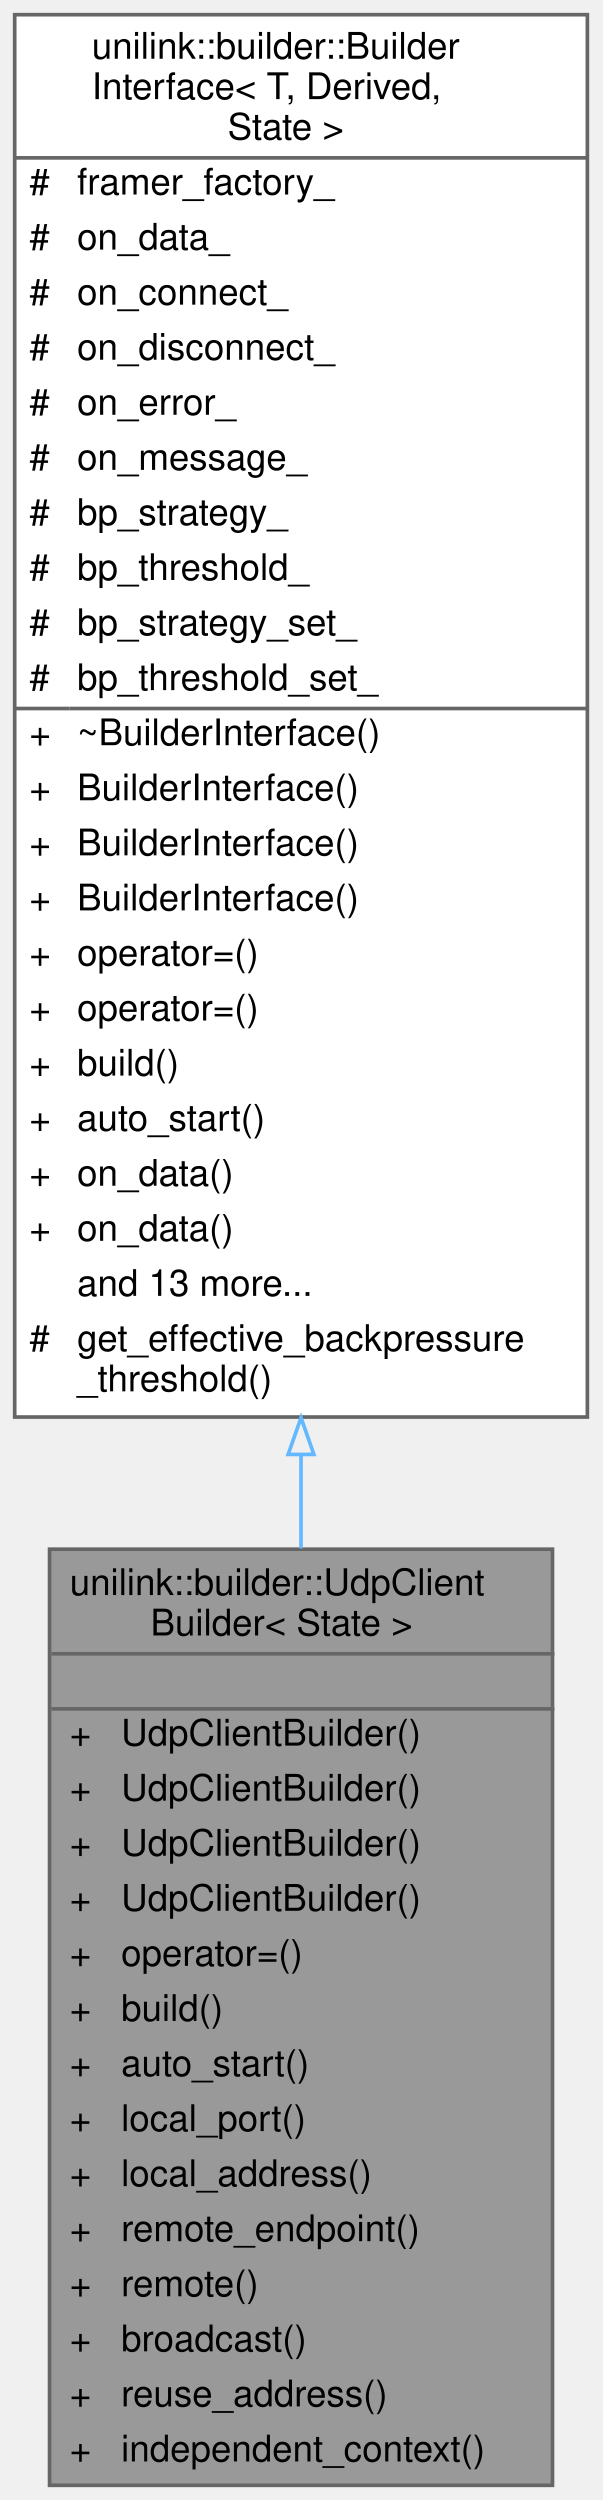
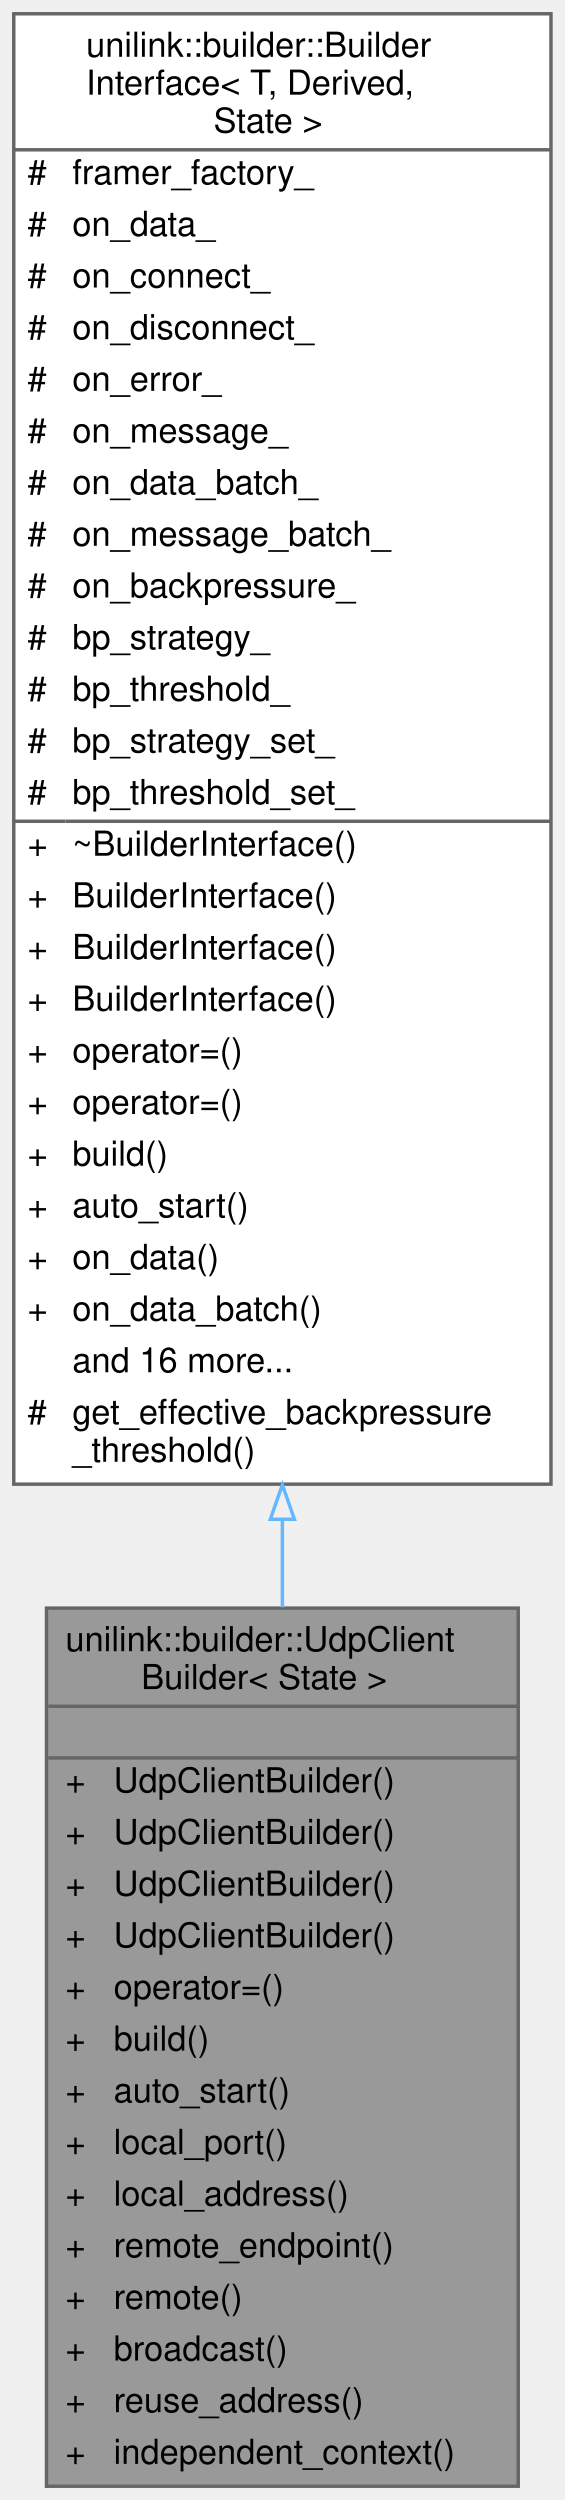
- <svg xmlns="http://www.w3.org/2000/svg" xmlns:xlink="http://www.w3.org/1999/xlink" width="164pt" height="681pt" viewBox="0.00 0.00 164.00 681.00">
-   <g id="graph0" class="graph" transform="scale(1 1) rotate(0) translate(4 677)">
+ <svg xmlns="http://www.w3.org/2000/svg" xmlns:xlink="http://www.w3.org/1999/xlink" width="164pt" height="726pt" viewBox="0.00 0.00 164.00 726.00">
+   <g id="graph0" class="graph" transform="scale(1 1) rotate(0) translate(4 722)">
    <g id="Node000001" class="node">
      <g id="a_Node000001">
        <a xlink:title="Modernized Builder for UdpClient.">
          <polygon fill="#999999" stroke="transparent" points="146.5,-255 9.5,-255 9.5,0 146.5,0 146.5,-255" />
          <text text-anchor="start" x="15" y="-242.5" font-family="Helvetica,sans-Serif" font-size="10.00">unilink::builder::UdpClient</text>
          <text text-anchor="start" x="37" y="-231.5" font-family="Helvetica,sans-Serif" font-size="10.00">Builder&lt; State &gt;</text>
          <text text-anchor="start" x="76.5" y="-216.5" font-family="Helvetica,sans-Serif" font-size="10.00"> </text>
          <text text-anchor="start" x="15" y="-201.5" font-family="Helvetica,sans-Serif" font-size="10.00">+</text>
          <text text-anchor="start" x="29" y="-201.5" font-family="Helvetica,sans-Serif" font-size="10.00">UdpClientBuilder()</text>
          <text text-anchor="start" x="15" y="-186.5" font-family="Helvetica,sans-Serif" font-size="10.00">+</text>
          <text text-anchor="start" x="29" y="-186.5" font-family="Helvetica,sans-Serif" font-size="10.00">UdpClientBuilder()</text>
          <text text-anchor="start" x="15" y="-171.5" font-family="Helvetica,sans-Serif" font-size="10.00">+</text>
          <text text-anchor="start" x="29" y="-171.5" font-family="Helvetica,sans-Serif" font-size="10.00">UdpClientBuilder()</text>
          <text text-anchor="start" x="15" y="-156.5" font-family="Helvetica,sans-Serif" font-size="10.00">+</text>
          <text text-anchor="start" x="29" y="-156.5" font-family="Helvetica,sans-Serif" font-size="10.00">UdpClientBuilder()</text>
          <text text-anchor="start" x="15" y="-141.5" font-family="Helvetica,sans-Serif" font-size="10.00">+</text>
          <text text-anchor="start" x="29" y="-141.5" font-family="Helvetica,sans-Serif" font-size="10.00">operator=()</text>
          <text text-anchor="start" x="15" y="-126.5" font-family="Helvetica,sans-Serif" font-size="10.00">+</text>
          <text text-anchor="start" x="29" y="-126.5" font-family="Helvetica,sans-Serif" font-size="10.00">build()</text>
          <text text-anchor="start" x="15" y="-111.5" font-family="Helvetica,sans-Serif" font-size="10.00">+</text>
          <text text-anchor="start" x="29" y="-111.5" font-family="Helvetica,sans-Serif" font-size="10.00">auto_start()</text>
          <text text-anchor="start" x="15" y="-96.5" font-family="Helvetica,sans-Serif" font-size="10.00">+</text>
          <text text-anchor="start" x="29" y="-96.5" font-family="Helvetica,sans-Serif" font-size="10.00">local_port()</text>
          <text text-anchor="start" x="15" y="-81.5" font-family="Helvetica,sans-Serif" font-size="10.00">+</text>
          <text text-anchor="start" x="29" y="-81.5" font-family="Helvetica,sans-Serif" font-size="10.00">local_address()</text>
          <text text-anchor="start" x="15" y="-66.5" font-family="Helvetica,sans-Serif" font-size="10.00">+</text>
          <text text-anchor="start" x="29" y="-66.5" font-family="Helvetica,sans-Serif" font-size="10.00">remote_endpoint()</text>
          <text text-anchor="start" x="15" y="-51.5" font-family="Helvetica,sans-Serif" font-size="10.00">+</text>
          <text text-anchor="start" x="29" y="-51.5" font-family="Helvetica,sans-Serif" font-size="10.00">remote()</text>
          <text text-anchor="start" x="15" y="-36.5" font-family="Helvetica,sans-Serif" font-size="10.00">+</text>
          <text text-anchor="start" x="29" y="-36.5" font-family="Helvetica,sans-Serif" font-size="10.00">broadcast()</text>
          <text text-anchor="start" x="15" y="-21.5" font-family="Helvetica,sans-Serif" font-size="10.00">+</text>
          <text text-anchor="start" x="29" y="-21.5" font-family="Helvetica,sans-Serif" font-size="10.00">reuse_address()</text>
          <text text-anchor="start" x="15" y="-6.5" font-family="Helvetica,sans-Serif" font-size="10.00">+</text>
          <text text-anchor="start" x="29" y="-6.5" font-family="Helvetica,sans-Serif" font-size="10.00">independent_context()</text>
          <polygon fill="#666666" stroke="#666666" points="10,-226.5 10,-226.5 147,-226.5 147,-226.5 10,-226.5" />
          <polygon fill="#666666" stroke="#666666" points="10,-211.5 10,-211.5 147,-211.5 147,-211.5 10,-211.5" />
          <polygon fill="none" stroke="#666666" points="9.5,0 9.5,-255 146.5,-255 146.5,0 9.5,0" />
        </a>
      </g>
    </g>
    <g id="Node000002" class="node">
      <g id="a_Node000002">
        <a xlink:href="classunilink_1_1builder_1_1BuilderInterface.html" target="_top" xlink:title="Generic Builder interface for fluent API pattern.">
-           <polygon fill="white" stroke="transparent" points="156,-673 0,-673 0,-291 156,-291 156,-673" />
-           <text text-anchor="start" x="21" y="-661" font-family="Helvetica,sans-Serif" font-size="10.00">unilink::builder::Builder</text>
-           <text text-anchor="start" x="21" y="-650" font-family="Helvetica,sans-Serif" font-size="10.00">Interface&lt; T, Derived,</text>
-           <text text-anchor="start" x="58" y="-639" font-family="Helvetica,sans-Serif" font-size="10.00"> State &gt;</text>
-           <text text-anchor="start" x="4" y="-624" font-family="Helvetica,sans-Serif" font-size="10.00">#</text>
-           <text text-anchor="start" x="17" y="-624" font-family="Helvetica,sans-Serif" font-size="10.00">framer_factory_</text>
-           <text text-anchor="start" x="4" y="-609" font-family="Helvetica,sans-Serif" font-size="10.00">#</text>
-           <text text-anchor="start" x="17" y="-609" font-family="Helvetica,sans-Serif" font-size="10.00">on_data_</text>
-           <text text-anchor="start" x="4" y="-594" font-family="Helvetica,sans-Serif" font-size="10.00">#</text>
-           <text text-anchor="start" x="17" y="-594" font-family="Helvetica,sans-Serif" font-size="10.00">on_connect_</text>
-           <text text-anchor="start" x="4" y="-579" font-family="Helvetica,sans-Serif" font-size="10.00">#</text>
-           <text text-anchor="start" x="17" y="-579" font-family="Helvetica,sans-Serif" font-size="10.00">on_disconnect_</text>
-           <text text-anchor="start" x="4" y="-564" font-family="Helvetica,sans-Serif" font-size="10.00">#</text>
-           <text text-anchor="start" x="17" y="-564" font-family="Helvetica,sans-Serif" font-size="10.00">on_error_</text>
-           <text text-anchor="start" x="4" y="-549" font-family="Helvetica,sans-Serif" font-size="10.00">#</text>
-           <text text-anchor="start" x="17" y="-549" font-family="Helvetica,sans-Serif" font-size="10.00">on_message_</text>
-           <text text-anchor="start" x="4" y="-534" font-family="Helvetica,sans-Serif" font-size="10.00">#</text>
-           <text text-anchor="start" x="17" y="-534" font-family="Helvetica,sans-Serif" font-size="10.00">bp_strategy_</text>
-           <text text-anchor="start" x="4" y="-519" font-family="Helvetica,sans-Serif" font-size="10.00">#</text>
-           <text text-anchor="start" x="17" y="-519" font-family="Helvetica,sans-Serif" font-size="10.00">bp_threshold_</text>
-           <text text-anchor="start" x="4" y="-504" font-family="Helvetica,sans-Serif" font-size="10.00">#</text>
-           <text text-anchor="start" x="17" y="-504" font-family="Helvetica,sans-Serif" font-size="10.00">bp_strategy_set_</text>
-           <text text-anchor="start" x="4" y="-489" font-family="Helvetica,sans-Serif" font-size="10.00">#</text>
-           <text text-anchor="start" x="17" y="-489" font-family="Helvetica,sans-Serif" font-size="10.00">bp_threshold_set_</text>
-           <text text-anchor="start" x="4" y="-474" font-family="Helvetica,sans-Serif" font-size="10.00">+</text>
-           <text text-anchor="start" x="17" y="-474" font-family="Helvetica,sans-Serif" font-size="10.00">~BuilderInterface()</text>
-           <text text-anchor="start" x="4" y="-459" font-family="Helvetica,sans-Serif" font-size="10.00">+</text>
-           <text text-anchor="start" x="17" y="-459" font-family="Helvetica,sans-Serif" font-size="10.00">BuilderInterface()</text>
-           <text text-anchor="start" x="4" y="-444" font-family="Helvetica,sans-Serif" font-size="10.00">+</text>
-           <text text-anchor="start" x="17" y="-444" font-family="Helvetica,sans-Serif" font-size="10.00">BuilderInterface()</text>
-           <text text-anchor="start" x="4" y="-429" font-family="Helvetica,sans-Serif" font-size="10.00">+</text>
-           <text text-anchor="start" x="17" y="-429" font-family="Helvetica,sans-Serif" font-size="10.00">BuilderInterface()</text>
-           <text text-anchor="start" x="4" y="-414" font-family="Helvetica,sans-Serif" font-size="10.00">+</text>
-           <text text-anchor="start" x="17" y="-414" font-family="Helvetica,sans-Serif" font-size="10.00">operator=()</text>
-           <text text-anchor="start" x="4" y="-399" font-family="Helvetica,sans-Serif" font-size="10.00">+</text>
-           <text text-anchor="start" x="17" y="-399" font-family="Helvetica,sans-Serif" font-size="10.00">operator=()</text>
-           <text text-anchor="start" x="4" y="-384" font-family="Helvetica,sans-Serif" font-size="10.00">+</text>
-           <text text-anchor="start" x="17" y="-384" font-family="Helvetica,sans-Serif" font-size="10.00">build()</text>
-           <text text-anchor="start" x="4" y="-369" font-family="Helvetica,sans-Serif" font-size="10.00">+</text>
-           <text text-anchor="start" x="17" y="-369" font-family="Helvetica,sans-Serif" font-size="10.00">auto_start()</text>
-           <text text-anchor="start" x="4" y="-354" font-family="Helvetica,sans-Serif" font-size="10.00">+</text>
-           <text text-anchor="start" x="17" y="-354" font-family="Helvetica,sans-Serif" font-size="10.00">on_data()</text>
-           <text text-anchor="start" x="4" y="-339" font-family="Helvetica,sans-Serif" font-size="10.00">+</text>
-           <text text-anchor="start" x="17" y="-339" font-family="Helvetica,sans-Serif" font-size="10.00">on_data()</text>
-           <text text-anchor="start" x="17" y="-324" font-family="Helvetica,sans-Serif" font-size="10.00">and 13 more...</text>
-           <text text-anchor="start" x="4" y="-309" font-family="Helvetica,sans-Serif" font-size="10.00">#</text>
-           <text text-anchor="start" x="17" y="-309" font-family="Helvetica,sans-Serif" font-size="10.00">get_effective_backpressure</text>
-           <text text-anchor="start" x="17" y="-298" font-family="Helvetica,sans-Serif" font-size="10.00">_threshold()</text>
-           <polygon fill="#666666" stroke="#666666" points="0,-634 0,-634 156,-634 156,-634 0,-634" />
-           <polygon fill="#666666" stroke="#666666" points="0,-484 0,-484 15,-484 15,-484 0,-484" />
-           <polygon fill="#666666" stroke="#666666" points="15,-484 15,-484 156,-484 156,-484 15,-484" />
-           <polygon fill="none" stroke="#666666" points="0,-291 0,-673 156,-673 156,-291 0,-291" />
+           <polygon fill="white" stroke="transparent" points="156,-718 0,-718 0,-291 156,-291 156,-718" />
+           <text text-anchor="start" x="21" y="-705.5" font-family="Helvetica,sans-Serif" font-size="10.00">unilink::builder::Builder</text>
+           <text text-anchor="start" x="21" y="-694.5" font-family="Helvetica,sans-Serif" font-size="10.00">Interface&lt; T, Derived,</text>
+           <text text-anchor="start" x="58" y="-683.5" font-family="Helvetica,sans-Serif" font-size="10.00"> State &gt;</text>
+           <text text-anchor="start" x="4" y="-668.5" font-family="Helvetica,sans-Serif" font-size="10.00">#</text>
+           <text text-anchor="start" x="17" y="-668.5" font-family="Helvetica,sans-Serif" font-size="10.00">framer_factory_</text>
+           <text text-anchor="start" x="4" y="-653.5" font-family="Helvetica,sans-Serif" font-size="10.00">#</text>
+           <text text-anchor="start" x="17" y="-653.5" font-family="Helvetica,sans-Serif" font-size="10.00">on_data_</text>
+           <text text-anchor="start" x="4" y="-638.5" font-family="Helvetica,sans-Serif" font-size="10.00">#</text>
+           <text text-anchor="start" x="17" y="-638.5" font-family="Helvetica,sans-Serif" font-size="10.00">on_connect_</text>
+           <text text-anchor="start" x="4" y="-623.5" font-family="Helvetica,sans-Serif" font-size="10.00">#</text>
+           <text text-anchor="start" x="17" y="-623.5" font-family="Helvetica,sans-Serif" font-size="10.00">on_disconnect_</text>
+           <text text-anchor="start" x="4" y="-608.5" font-family="Helvetica,sans-Serif" font-size="10.00">#</text>
+           <text text-anchor="start" x="17" y="-608.5" font-family="Helvetica,sans-Serif" font-size="10.00">on_error_</text>
+           <text text-anchor="start" x="4" y="-593.5" font-family="Helvetica,sans-Serif" font-size="10.00">#</text>
+           <text text-anchor="start" x="17" y="-593.5" font-family="Helvetica,sans-Serif" font-size="10.00">on_message_</text>
+           <text text-anchor="start" x="4" y="-578.5" font-family="Helvetica,sans-Serif" font-size="10.00">#</text>
+           <text text-anchor="start" x="17" y="-578.5" font-family="Helvetica,sans-Serif" font-size="10.00">on_data_batch_</text>
+           <text text-anchor="start" x="4" y="-563.5" font-family="Helvetica,sans-Serif" font-size="10.00">#</text>
+           <text text-anchor="start" x="17" y="-563.5" font-family="Helvetica,sans-Serif" font-size="10.00">on_message_batch_</text>
+           <text text-anchor="start" x="4" y="-548.5" font-family="Helvetica,sans-Serif" font-size="10.00">#</text>
+           <text text-anchor="start" x="17" y="-548.5" font-family="Helvetica,sans-Serif" font-size="10.00">on_backpressure_</text>
+           <text text-anchor="start" x="4" y="-533.5" font-family="Helvetica,sans-Serif" font-size="10.00">#</text>
+           <text text-anchor="start" x="17" y="-533.5" font-family="Helvetica,sans-Serif" font-size="10.00">bp_strategy_</text>
+           <text text-anchor="start" x="4" y="-518.5" font-family="Helvetica,sans-Serif" font-size="10.00">#</text>
+           <text text-anchor="start" x="17" y="-518.5" font-family="Helvetica,sans-Serif" font-size="10.00">bp_threshold_</text>
+           <text text-anchor="start" x="4" y="-503.5" font-family="Helvetica,sans-Serif" font-size="10.00">#</text>
+           <text text-anchor="start" x="17" y="-503.5" font-family="Helvetica,sans-Serif" font-size="10.00">bp_strategy_set_</text>
+           <text text-anchor="start" x="4" y="-488.5" font-family="Helvetica,sans-Serif" font-size="10.00">#</text>
+           <text text-anchor="start" x="17" y="-488.5" font-family="Helvetica,sans-Serif" font-size="10.00">bp_threshold_set_</text>
+           <text text-anchor="start" x="4" y="-473.5" font-family="Helvetica,sans-Serif" font-size="10.00">+</text>
+           <text text-anchor="start" x="17" y="-473.5" font-family="Helvetica,sans-Serif" font-size="10.00">~BuilderInterface()</text>
+           <text text-anchor="start" x="4" y="-458.5" font-family="Helvetica,sans-Serif" font-size="10.00">+</text>
+           <text text-anchor="start" x="17" y="-458.5" font-family="Helvetica,sans-Serif" font-size="10.00">BuilderInterface()</text>
+           <text text-anchor="start" x="4" y="-443.5" font-family="Helvetica,sans-Serif" font-size="10.00">+</text>
+           <text text-anchor="start" x="17" y="-443.5" font-family="Helvetica,sans-Serif" font-size="10.00">BuilderInterface()</text>
+           <text text-anchor="start" x="4" y="-428.5" font-family="Helvetica,sans-Serif" font-size="10.00">+</text>
+           <text text-anchor="start" x="17" y="-428.5" font-family="Helvetica,sans-Serif" font-size="10.00">BuilderInterface()</text>
+           <text text-anchor="start" x="4" y="-413.5" font-family="Helvetica,sans-Serif" font-size="10.00">+</text>
+           <text text-anchor="start" x="17" y="-413.5" font-family="Helvetica,sans-Serif" font-size="10.00">operator=()</text>
+           <text text-anchor="start" x="4" y="-398.5" font-family="Helvetica,sans-Serif" font-size="10.00">+</text>
+           <text text-anchor="start" x="17" y="-398.5" font-family="Helvetica,sans-Serif" font-size="10.00">operator=()</text>
+           <text text-anchor="start" x="4" y="-383.5" font-family="Helvetica,sans-Serif" font-size="10.00">+</text>
+           <text text-anchor="start" x="17" y="-383.5" font-family="Helvetica,sans-Serif" font-size="10.00">build()</text>
+           <text text-anchor="start" x="4" y="-368.5" font-family="Helvetica,sans-Serif" font-size="10.00">+</text>
+           <text text-anchor="start" x="17" y="-368.5" font-family="Helvetica,sans-Serif" font-size="10.00">auto_start()</text>
+           <text text-anchor="start" x="4" y="-353.5" font-family="Helvetica,sans-Serif" font-size="10.00">+</text>
+           <text text-anchor="start" x="17" y="-353.5" font-family="Helvetica,sans-Serif" font-size="10.00">on_data()</text>
+           <text text-anchor="start" x="4" y="-338.5" font-family="Helvetica,sans-Serif" font-size="10.00">+</text>
+           <text text-anchor="start" x="17" y="-338.5" font-family="Helvetica,sans-Serif" font-size="10.00">on_data_batch()</text>
+           <text text-anchor="start" x="17" y="-323.5" font-family="Helvetica,sans-Serif" font-size="10.00">and 16 more...</text>
+           <text text-anchor="start" x="4" y="-308.5" font-family="Helvetica,sans-Serif" font-size="10.00">#</text>
+           <text text-anchor="start" x="17" y="-308.5" font-family="Helvetica,sans-Serif" font-size="10.00">get_effective_backpressure</text>
+           <text text-anchor="start" x="17" y="-297.5" font-family="Helvetica,sans-Serif" font-size="10.00">_threshold()</text>
+           <polygon fill="#666666" stroke="#666666" points="0,-678.5 0,-678.5 156,-678.5 156,-678.5 0,-678.5" />
+           <polygon fill="#666666" stroke="#666666" points="0,-483.5 0,-483.5 15,-483.5 15,-483.5 0,-483.5" />
+           <polygon fill="#666666" stroke="#666666" points="15,-483.5 15,-483.5 156,-483.5 156,-483.5 15,-483.5" />
+           <polygon fill="none" stroke="#666666" points="0,-291 0,-718 156,-718 156,-291 0,-291" />
        </a>
      </g>
    </g>
    <g id="edge1_Node000001_Node000002" class="edge">
      <g id="a_edge1_Node000001_Node000002">
        <a xlink:title=" ">
-           <path fill="none" stroke="#63b8ff" d="M78,-280.7C78,-272.1 78,-263.57 78,-255.21" />
-           <polygon fill="none" stroke="#63b8ff" points="74.5,-280.82 78,-290.82 81.5,-280.82 74.5,-280.82" />
+           <path fill="none" stroke="#63b8ff" d="M78,-280.66C78,-272.05 78,-263.55 78,-255.23" />
+           <polygon fill="none" stroke="#63b8ff" points="74.5,-280.8 78,-290.8 81.5,-280.8 74.5,-280.8" />
        </a>
      </g>
    </g>
  </g>
</svg>
